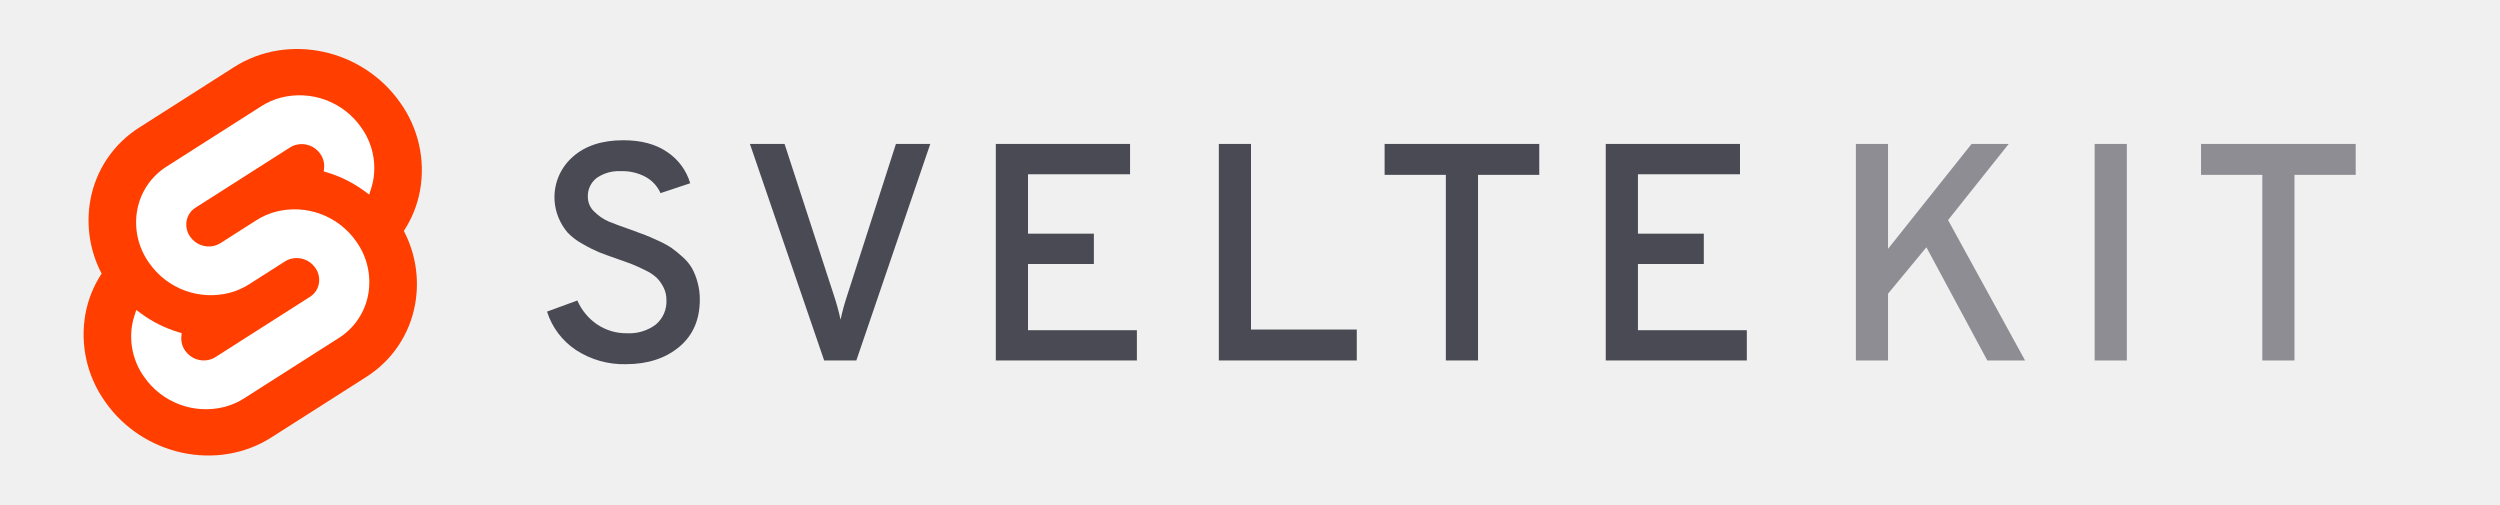
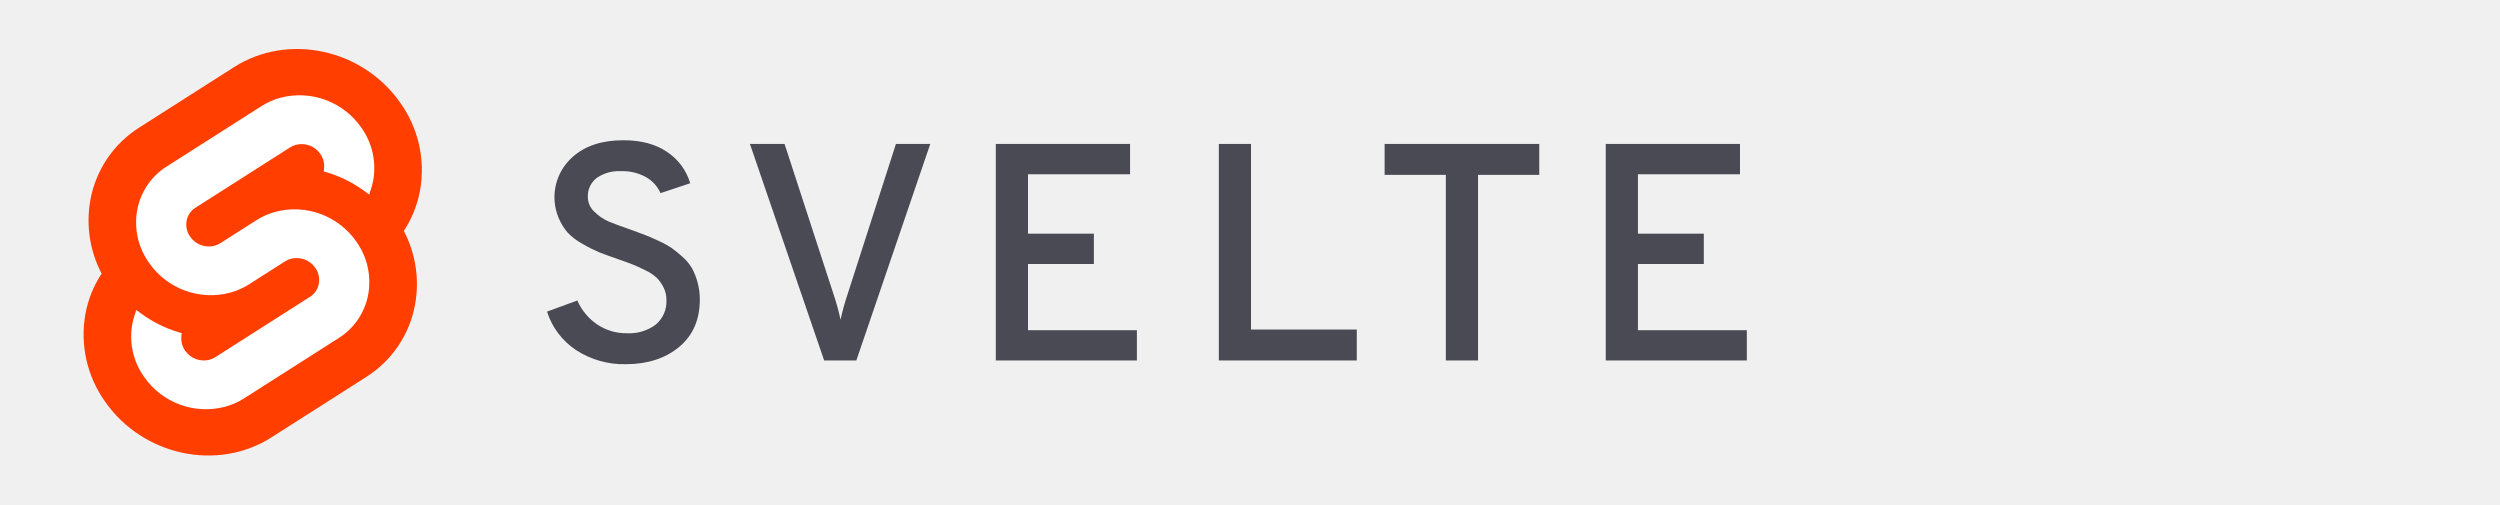
<svg xmlns="http://www.w3.org/2000/svg" id="svelte" viewBox="0 0 688.774 139">
  <defs>
    <style>.cls-1{fill:#8d8d93;}.cls-2{fill:#4a4a55;}.cls-3{fill:#ff3e00;}.cls-4{fill:#fff;}</style>
  </defs>
  <g id="horizontal">
-     <path id="kit" class="cls-1" d="M547.528,99.316,530.741,68.127,520.173,80.91V99.316h-8.862V39.664h8.862V68.553l23.009-28.889h10.226l-16.7,20.964,21.218,38.688Zm29.569,0V39.664h8.862V99.316Zm55.049-51.13v51.13h-8.863V48.186H606.411V39.664h42.607v8.522Z" />
    <path id="svelte-2" data-name="svelte" class="cls-2" d="M172.442,100.338a24.076,24.076,0,0,1-13.719-3.877,19.876,19.876,0,0,1-8.011-10.609l8.351-3.068a15.41,15.41,0,0,0,5.455,6.6,14.366,14.366,0,0,0,8.266,2.429,12.137,12.137,0,0,0,7.882-2.386,8.277,8.277,0,0,0,2.94-6.817,7.461,7.461,0,0,0-.81-3.452,10.314,10.314,0,0,0-1.832-2.6,12.342,12.342,0,0,0-3.153-2.088q-2.132-1.063-3.537-1.619t-4.133-1.491q-3.408-1.193-5.112-1.874a38.492,38.492,0,0,1-4.474-2.259,16.522,16.522,0,0,1-4.176-3.153,15.277,15.277,0,0,1-2.513-4.133,14.766,14.766,0,0,1,4-16.787q5.113-4.516,13.889-4.517,7.329,0,12.059,3.238a15.658,15.658,0,0,1,6.348,8.608l-8.18,2.726a9.521,9.521,0,0,0-3.963-4.388,13.306,13.306,0,0,0-6.945-1.663,10.706,10.706,0,0,0-6.69,1.875,6.29,6.29,0,0,0-2.428,5.284,5.511,5.511,0,0,0,1.874,4.09,12.869,12.869,0,0,0,3.92,2.642q2.048.852,6.222,2.3,2.554.939,3.791,1.406t3.622,1.576a25.1,25.1,0,0,1,3.664,2,32.066,32.066,0,0,1,2.983,2.429,12.706,12.706,0,0,1,2.6,3.11,17.342,17.342,0,0,1,1.533,3.834,17.58,17.58,0,0,1,.64,4.816q0,8.352-5.71,13.08T172.442,100.338Zm54.623-1.022L206.613,39.664h9.545L229.707,81.25a64.791,64.791,0,0,1,1.875,6.818,63.829,63.829,0,0,1,1.875-6.818l13.378-41.586h9.459L235.927,99.316Zm47.294,0V39.664h36.984v8.352H283.222V64.377h18.151v8.352H283.222V90.964h30v8.352Zm61.44,0V39.664h8.864v51.13h29.143v8.522Zm71.41-51.13v51.13h-8.863V48.186H381.474V39.664h42.608v8.522ZM442.4,99.316V39.664h36.984v8.352H451.266V64.377h18.15v8.352h-18.15V90.964h30v8.352Z" />
    <g id="logo">
      <path id="orange" class="cls-3" d="M110.286,28.319c-10.4-14.885-30.941-19.3-45.792-9.835L38.412,35.108A29.921,29.921,0,0,0,24.893,55.151,31.514,31.514,0,0,0,28,75.382a29.987,29.987,0,0,0-4.476,11.183,31.888,31.888,0,0,0,5.447,24.116c10.4,14.887,30.942,19.3,45.791,9.835l26.083-16.624a29.92,29.92,0,0,0,13.519-20.043,31.529,31.529,0,0,0-3.106-20.232,30,30,0,0,0,4.474-11.182,31.878,31.878,0,0,0-5.447-24.116" />
      <path id="white" class="cls-4" d="M61.946,112.082a20.72,20.72,0,0,1-22.237-8.243,19.176,19.176,0,0,1-3.276-14.5,18.143,18.143,0,0,1,.623-2.435l.491-1.5,1.337.981a33.633,33.633,0,0,0,10.2,5.1l.969.294-.089.968a5.844,5.844,0,0,0,1.052,3.878,6.24,6.24,0,0,0,6.7,2.485,5.748,5.748,0,0,0,1.6-.7L85.4,81.781A5.43,5.43,0,0,0,87.85,78.15a5.794,5.794,0,0,0-.988-4.371,6.244,6.244,0,0,0-6.7-2.487,5.737,5.737,0,0,0-1.6.7l-9.954,6.345a19.047,19.047,0,0,1-5.3,2.326,20.72,20.72,0,0,1-22.237-8.243,19.171,19.171,0,0,1-3.277-14.5A17.992,17.992,0,0,1,45.932,45.87L72.013,29.247a19.011,19.011,0,0,1,5.3-2.329,20.719,20.719,0,0,1,22.237,8.243,19.176,19.176,0,0,1,3.277,14.5A18.453,18.453,0,0,1,102.2,52.1l-.491,1.5-1.336-.979a33.616,33.616,0,0,0-10.2-5.1l-.97-.294.09-.968a5.859,5.859,0,0,0-1.052-3.878,6.24,6.24,0,0,0-6.695-2.485,5.742,5.742,0,0,0-1.6.7L53.859,57.219a5.425,5.425,0,0,0-2.449,3.63,5.79,5.79,0,0,0,.986,4.372,6.245,6.245,0,0,0,6.7,2.487,5.773,5.773,0,0,0,1.6-.7l9.952-6.342a18.978,18.978,0,0,1,5.3-2.328A20.718,20.718,0,0,1,98.18,66.576a19.171,19.171,0,0,1,3.277,14.5,18,18,0,0,1-8.13,12.054L67.246,109.753a19,19,0,0,1-5.3,2.329" />
    </g>
  </g>
</svg>
